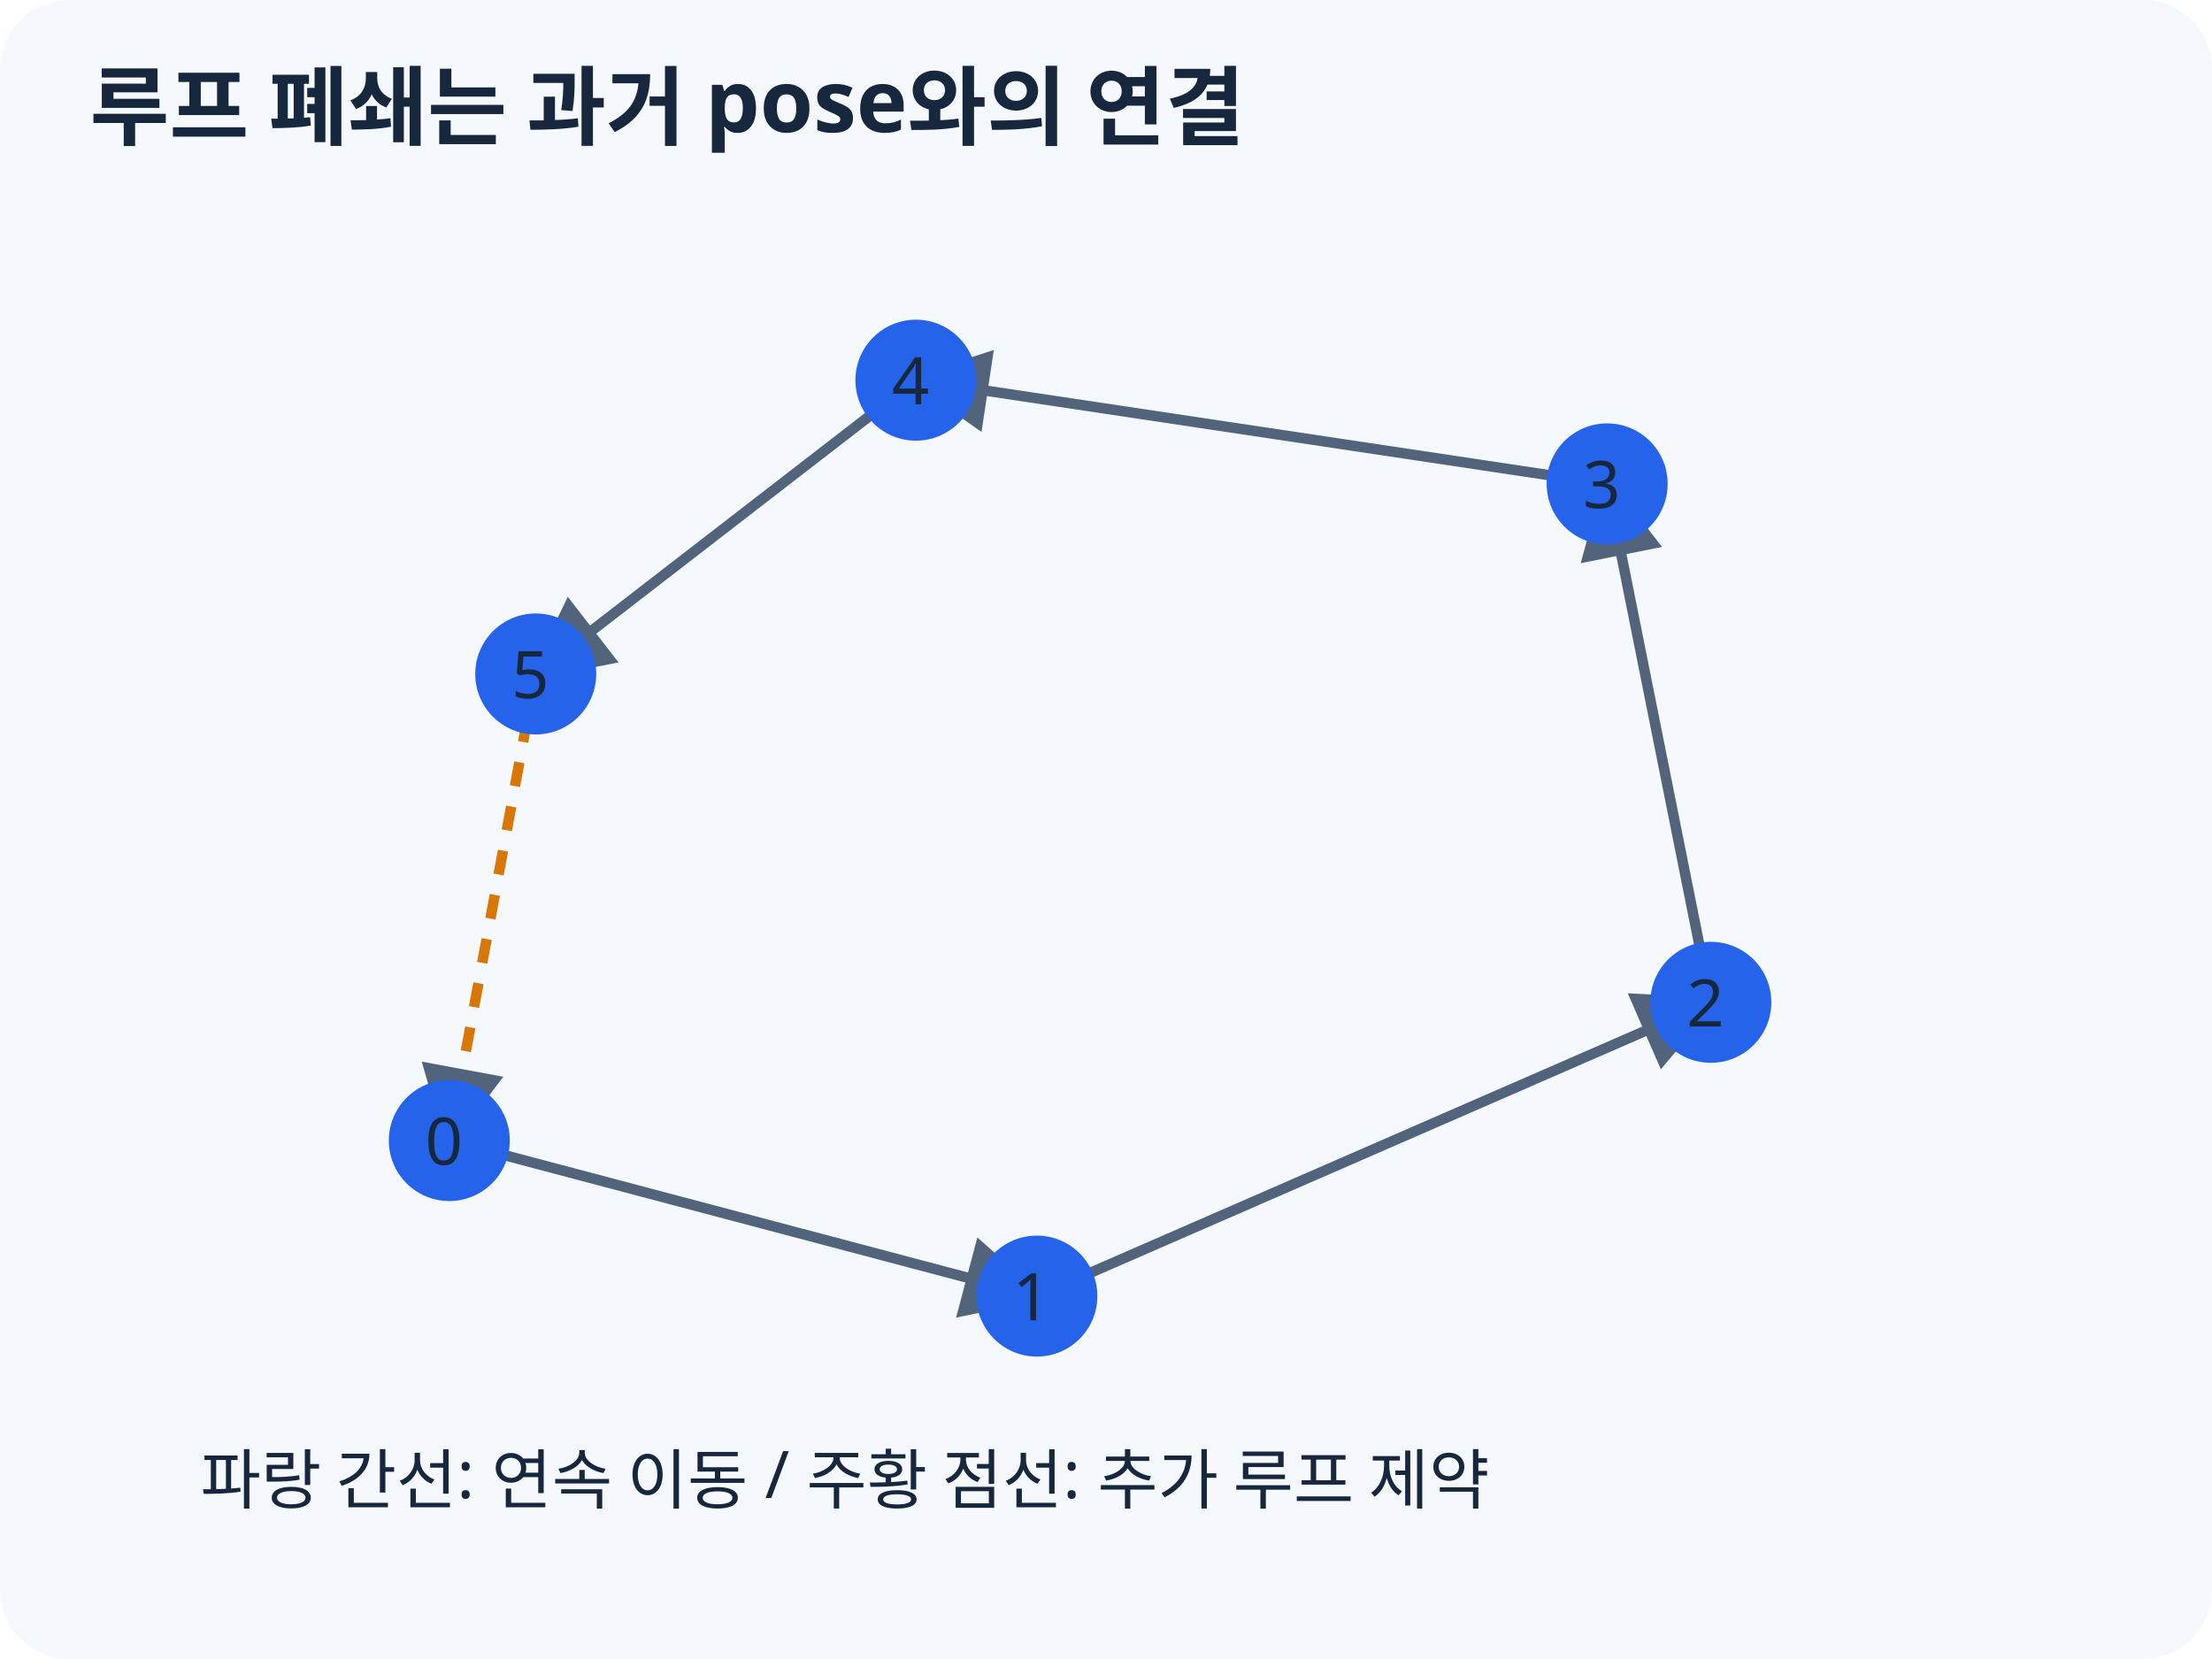
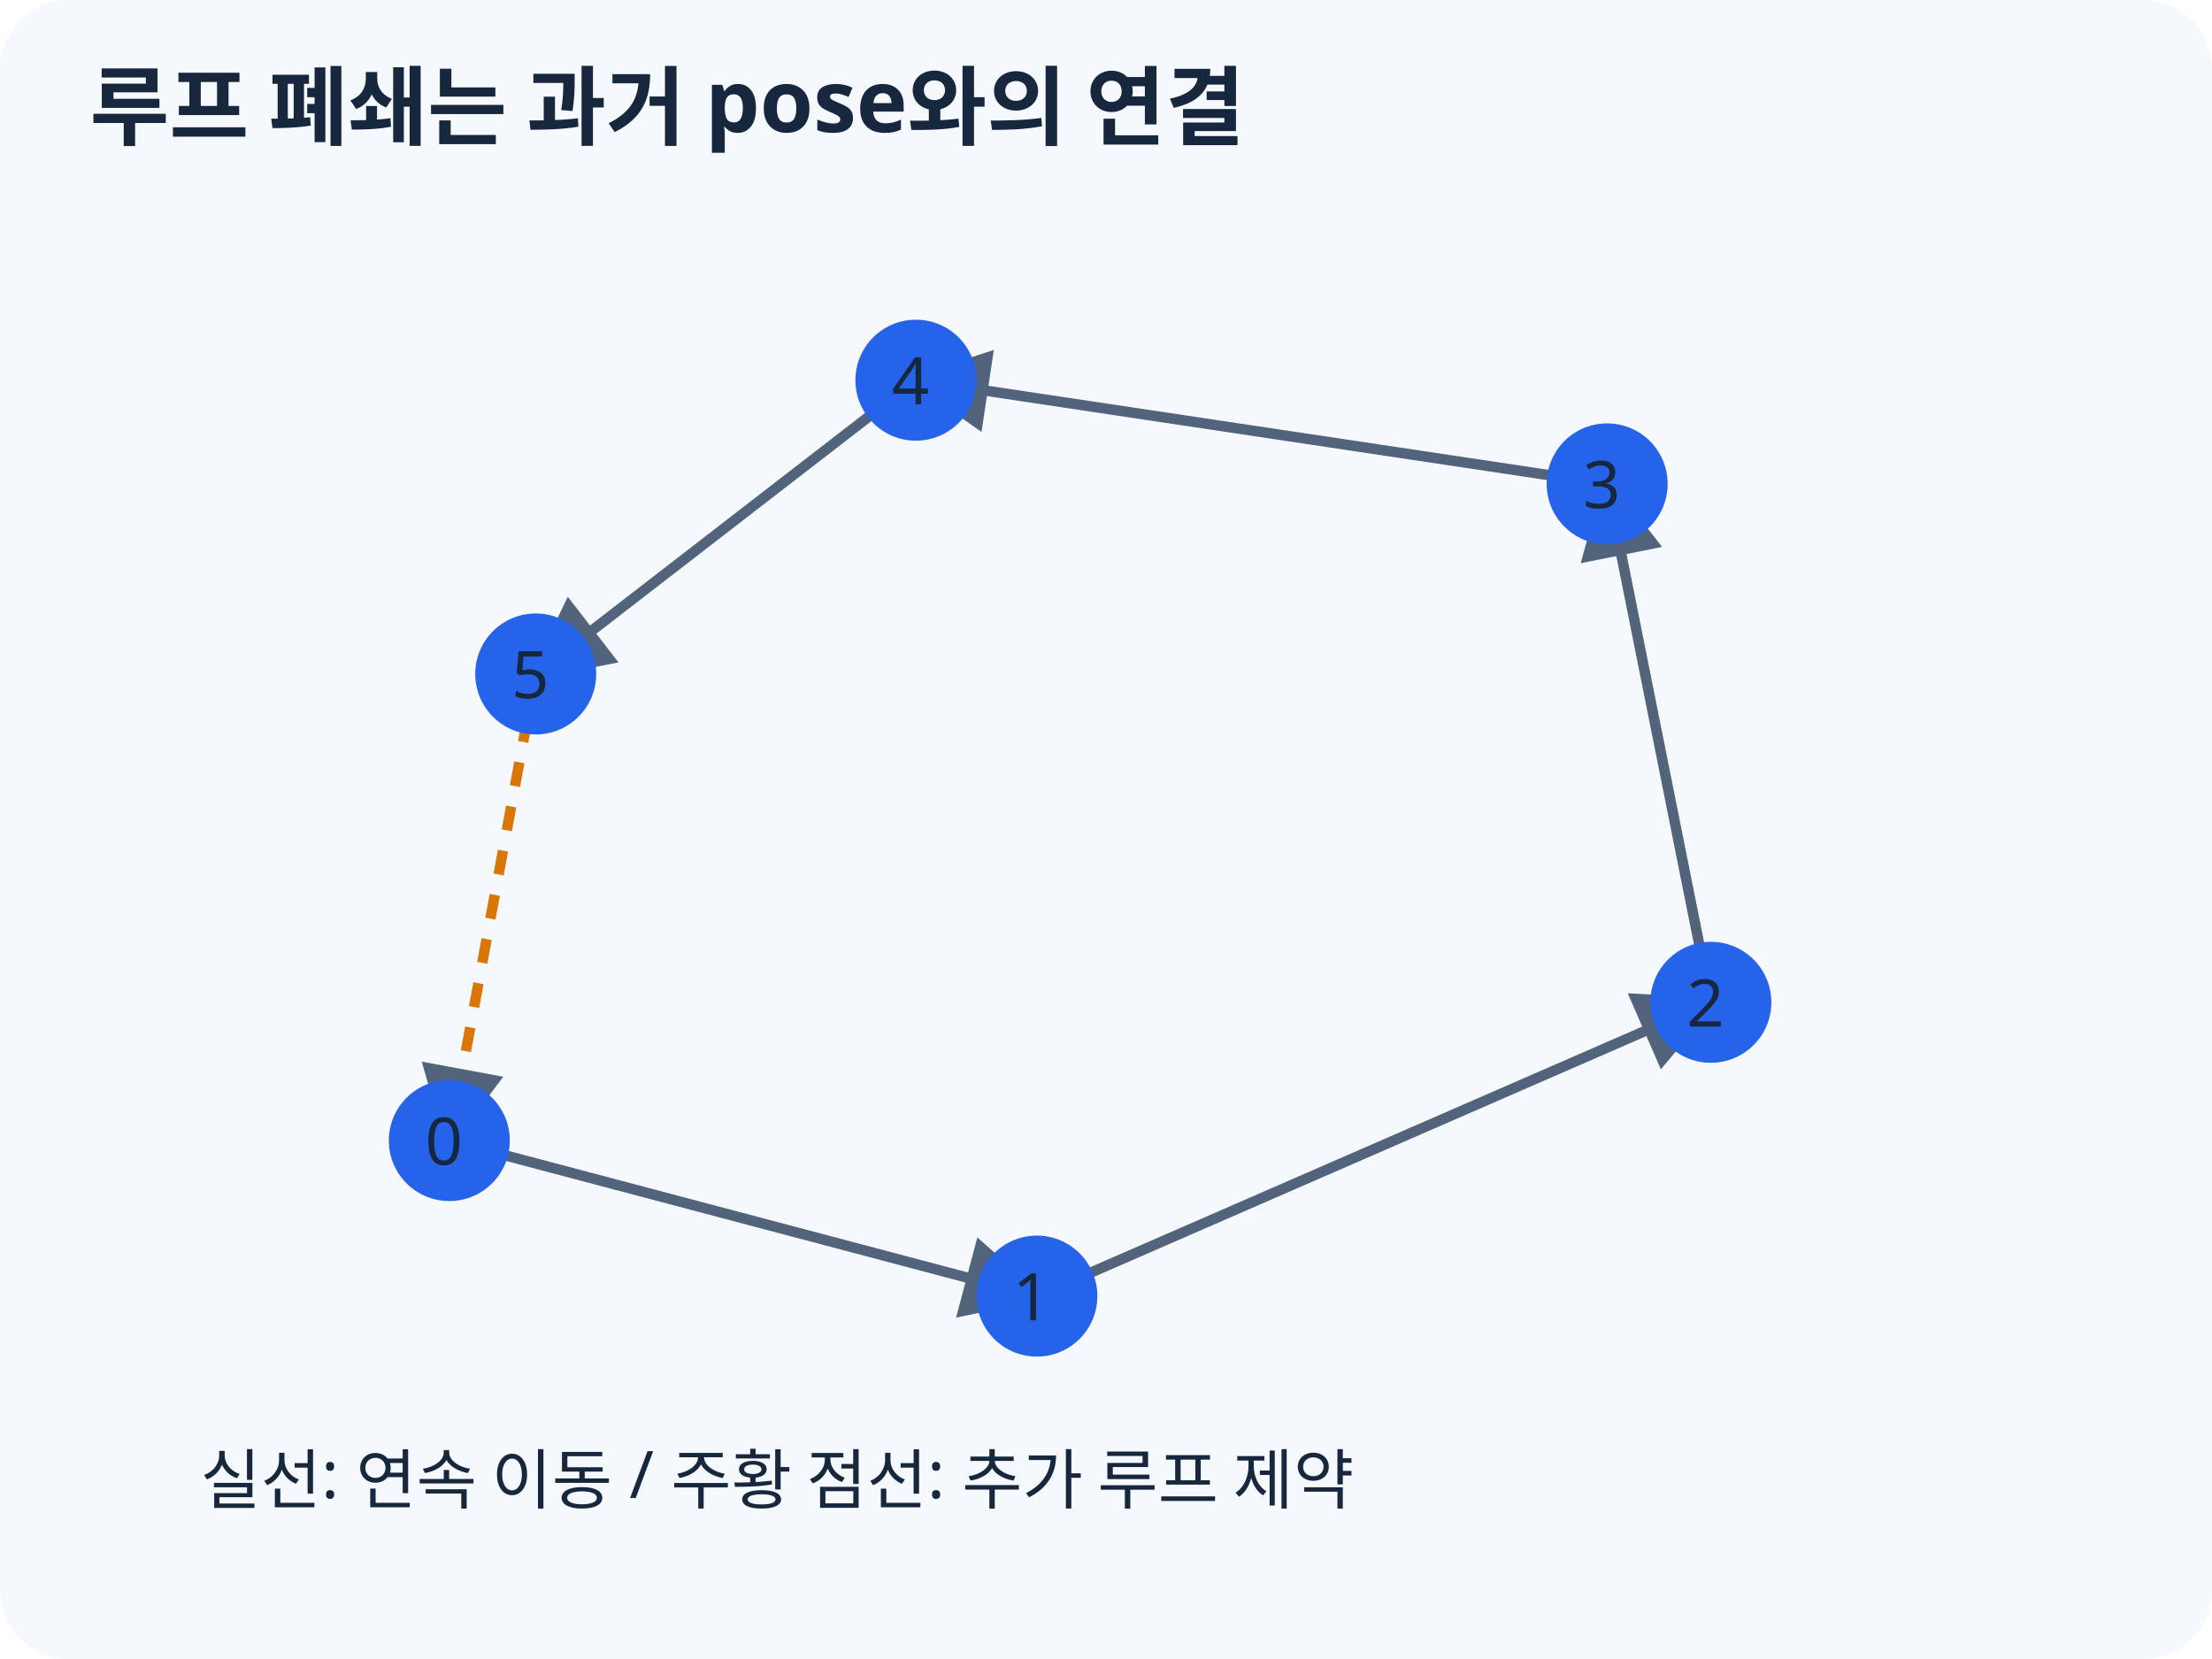
<svg xmlns="http://www.w3.org/2000/svg" width="640" height="480" viewBox="0 0 640 480" role="img" aria-labelledby="title desc">
  <defs>
    <marker id="a" markerWidth="8" markerHeight="8" refX="7" refY="4" orient="auto">
      <path d="M0 0L8 4L0 8Z" fill="#52647b" />
    </marker>
  </defs>
  <rect width="640" height="480" rx="20" fill="#f5f8fc" />
  <g font-family="sans-serif" font-size="21" fill="#17283e">
    <text x="26" y="40" font-size="25" font-weight="bold">루프 폐쇄는 과거 pose와의 연결</text>
    <line x1="130" y1="330" x2="300" y2="375" stroke="#52647b" stroke-width="3" marker-end="url(#a)" />
    <line x1="300" y1="375" x2="495" y2="290" stroke="#52647b" stroke-width="3" marker-end="url(#a)" />
    <line x1="495" y1="290" x2="465" y2="140" stroke="#52647b" stroke-width="3" marker-end="url(#a)" />
    <line x1="465" y1="140" x2="265" y2="110" stroke="#52647b" stroke-width="3" marker-end="url(#a)" />
    <line x1="265" y1="110" x2="155" y2="195" stroke="#52647b" stroke-width="3" marker-end="url(#a)" />
    <line x1="155" y1="195" x2="130" y2="330" stroke="#d97706" stroke-width="3" marker-end="url(#a)" stroke-dasharray="7 6" />
    <circle cx="130" cy="330" r="17" fill="#2563eb" fill-opacity="1" stroke="#2563eb" />
    <text x="123" y="337" font-size="19">0</text>
    <circle cx="300" cy="375" r="17" fill="#2563eb" fill-opacity="1" stroke="#2563eb" />
    <text x="293" y="382" font-size="19">1</text>
    <circle cx="495" cy="290" r="17" fill="#2563eb" fill-opacity="1" stroke="#2563eb" />
    <text x="488" y="297" font-size="19">2</text>
    <circle cx="465" cy="140" r="17" fill="#2563eb" fill-opacity="1" stroke="#2563eb" />
    <text x="458" y="147" font-size="19">3</text>
    <circle cx="265" cy="110" r="17" fill="#2563eb" fill-opacity="1" stroke="#2563eb" />
    <text x="258" y="117" font-size="19">4</text>
    <circle cx="155" cy="195" r="17" fill="#2563eb" fill-opacity="1" stroke="#2563eb" />
    <text x="148" y="202" font-size="19">5</text>
-     <text x="58" y="435" font-size="19">파랑 간선: 연속 이동 / 주황 점선: 추가 루프 제약</text>
+     <text x="58" y="435" font-size="19">실선: 연속 이동 / 주황 점선: 추가 루프 제약</text>
  </g>
</svg>
